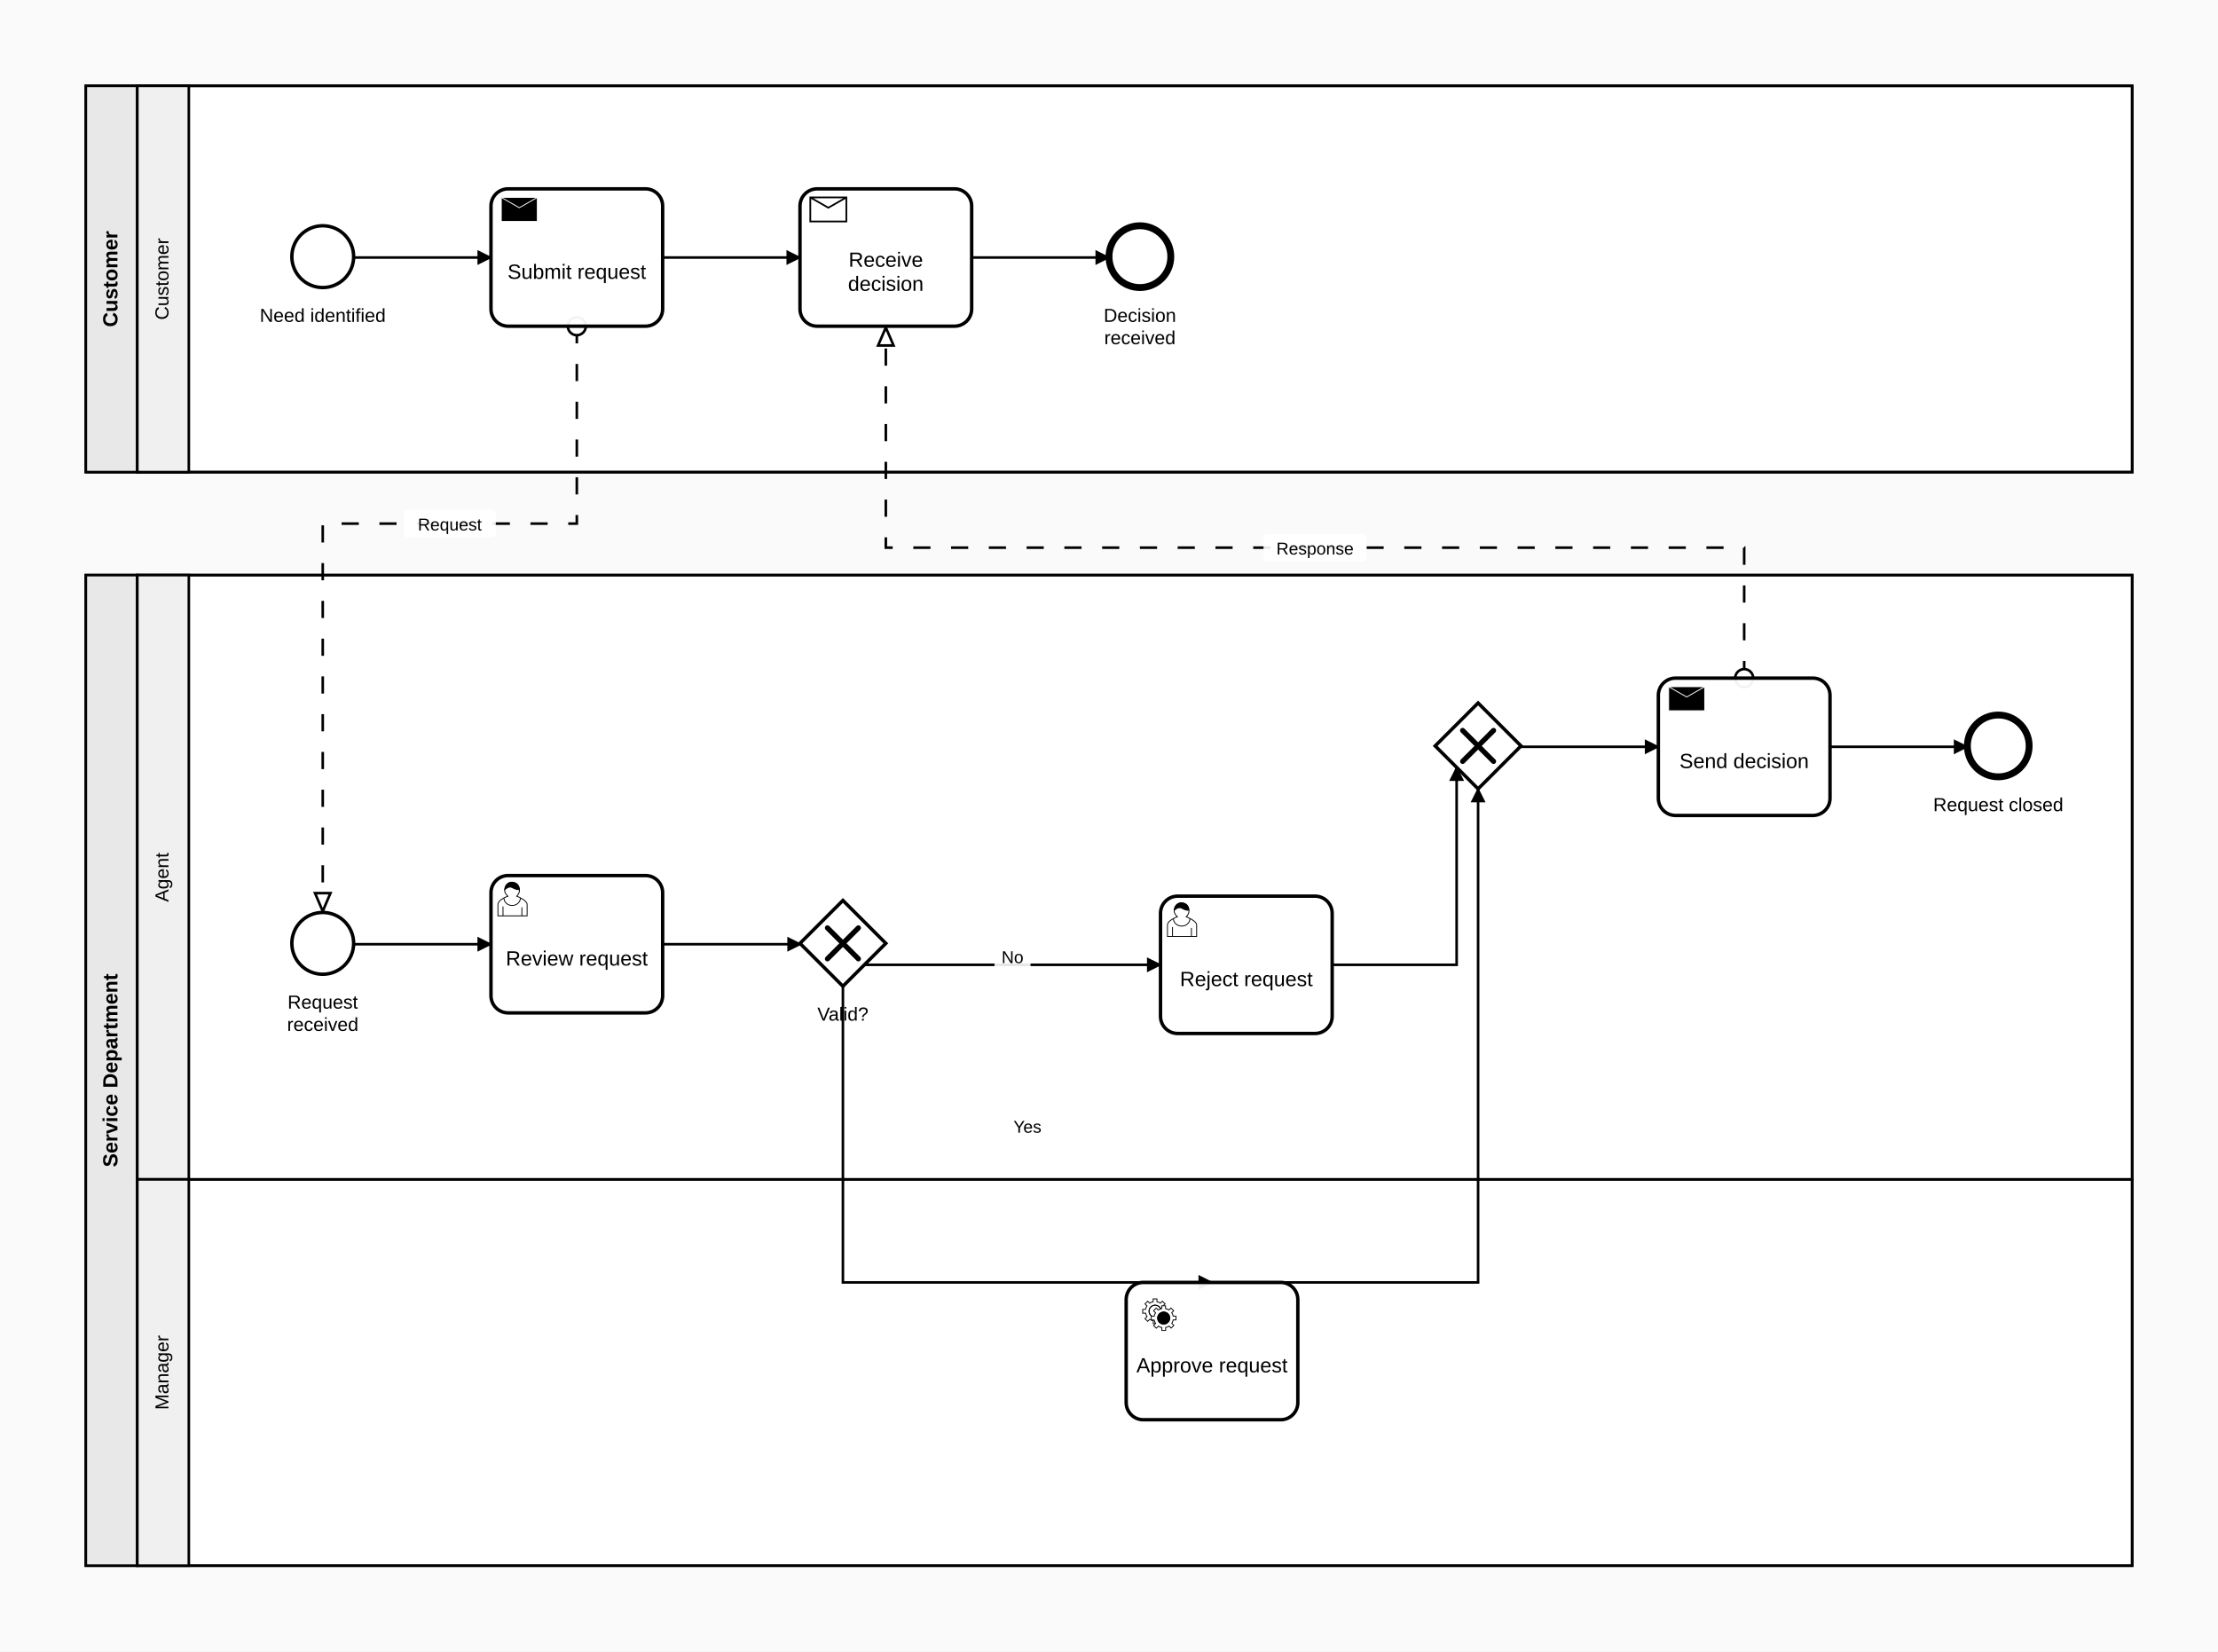
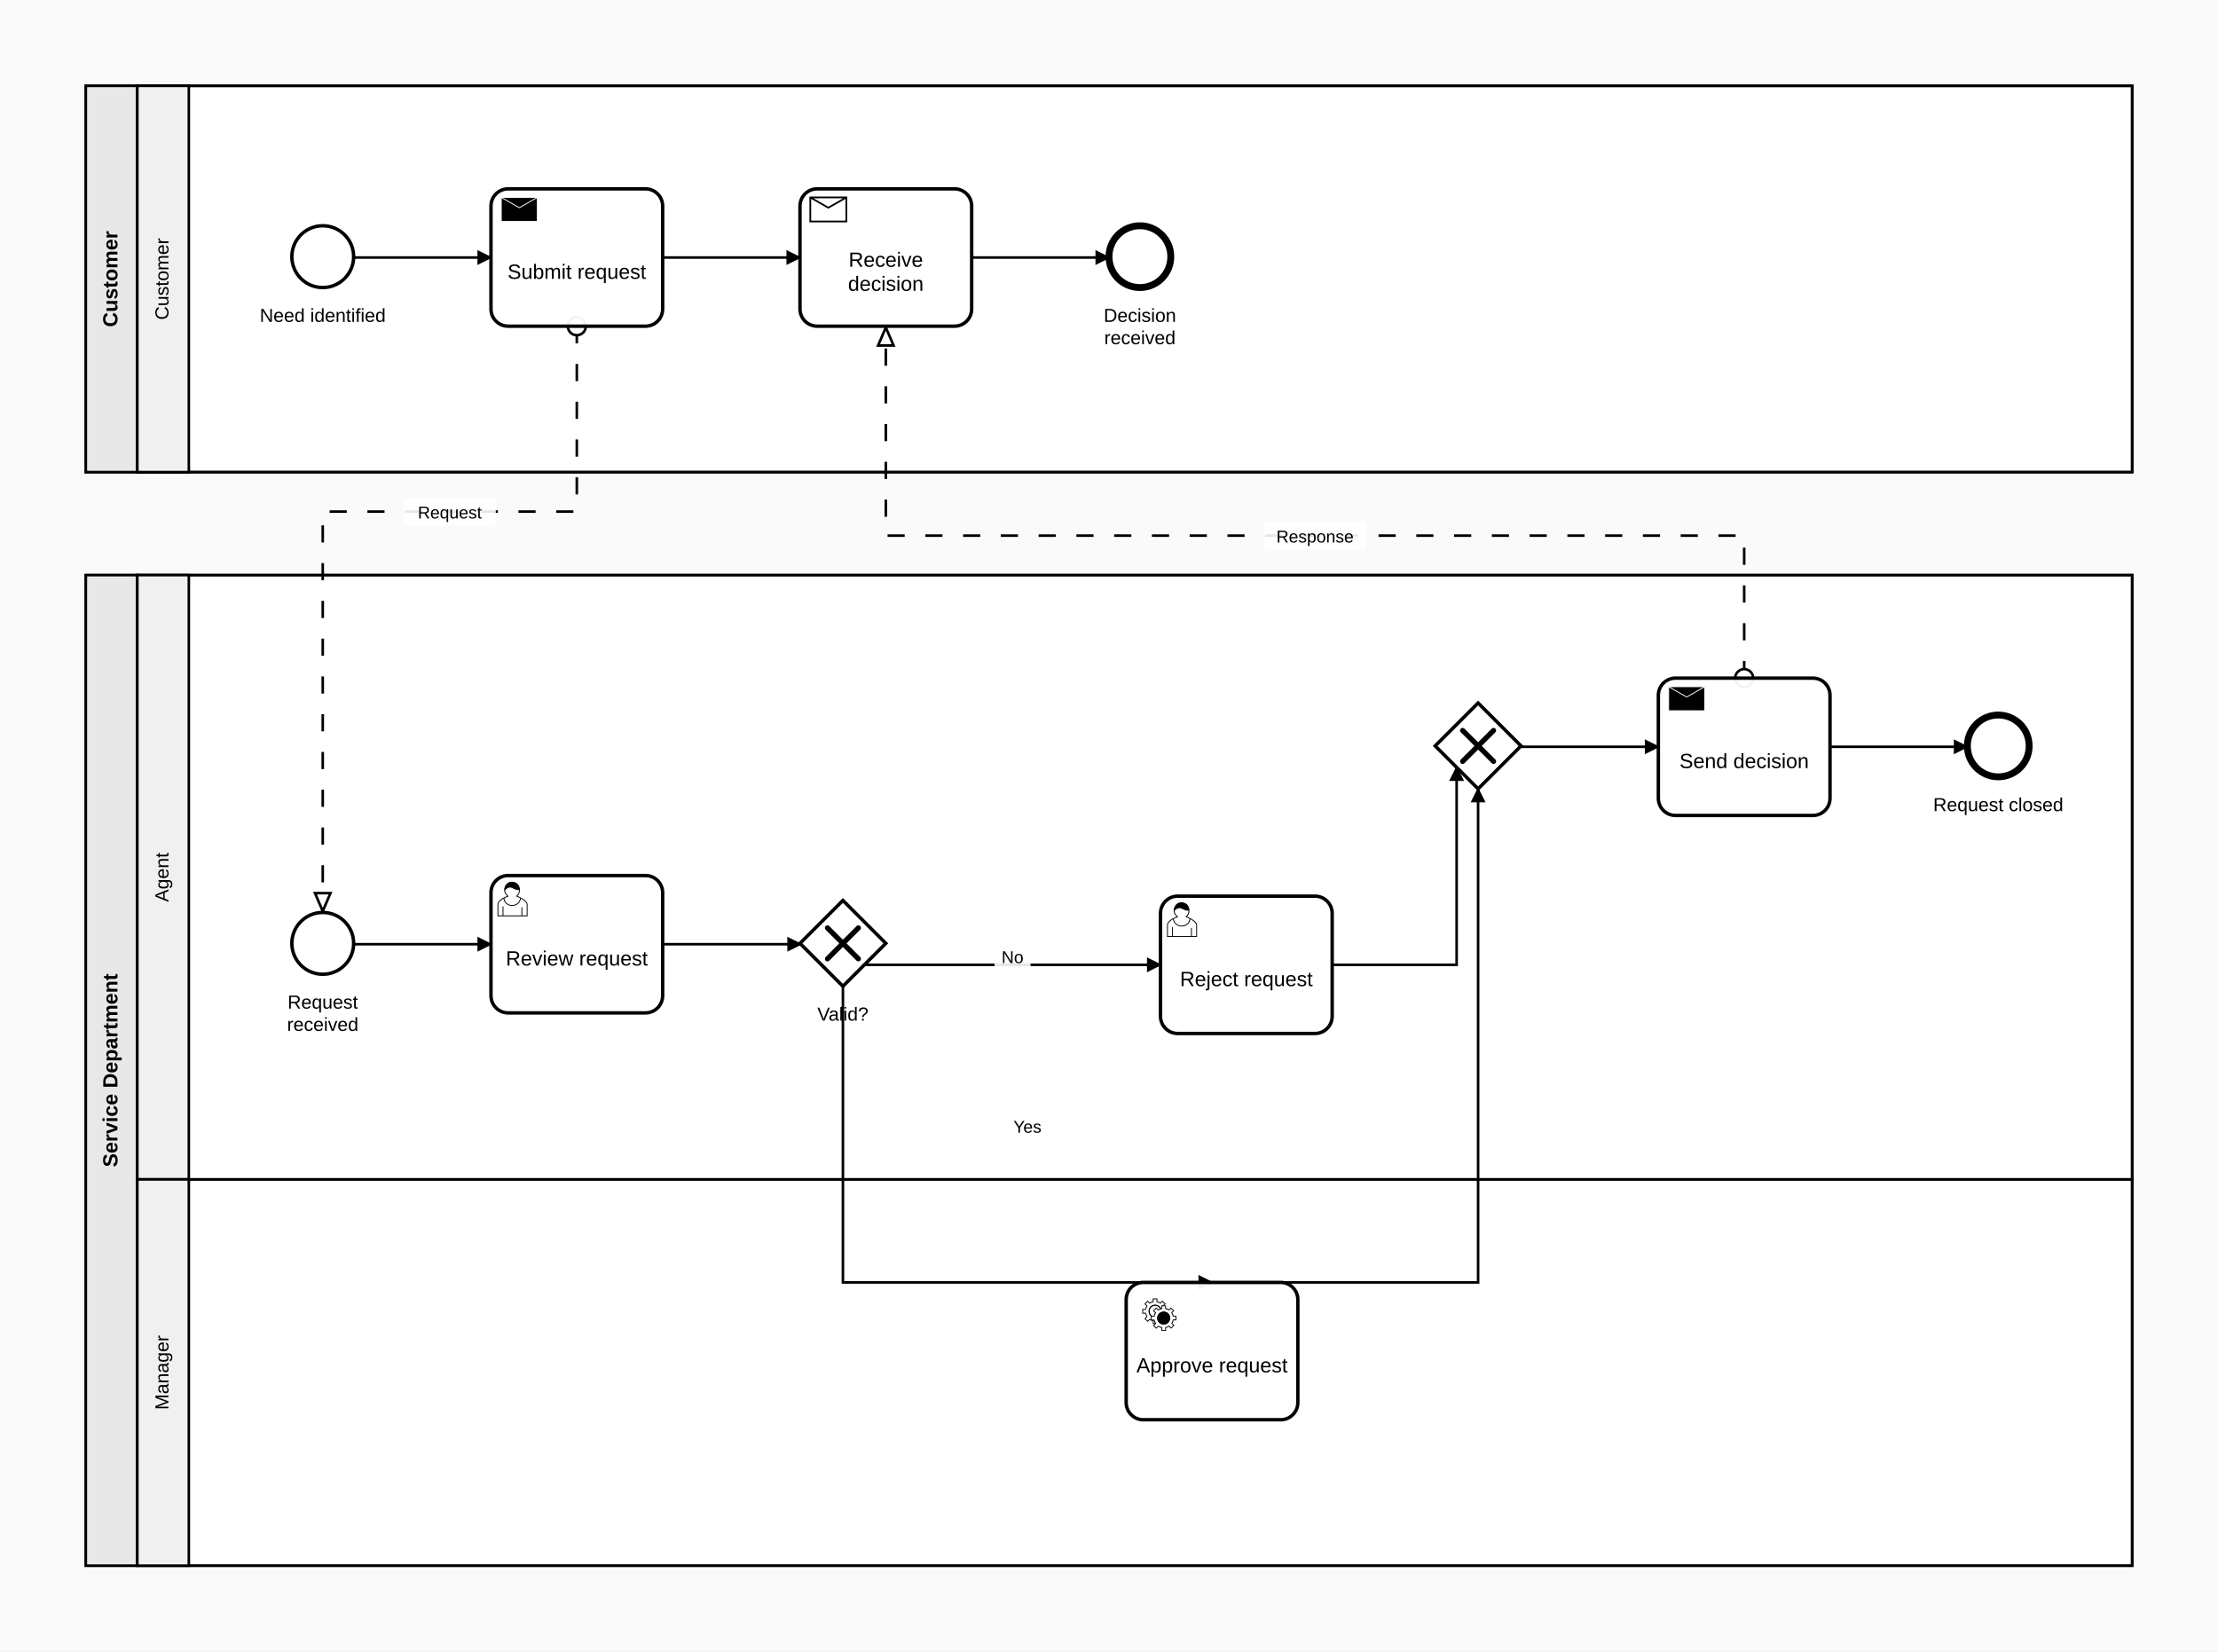
<svg xmlns="http://www.w3.org/2000/svg" width="1292" height="962" viewBox="0 0 1292 962" font-family="Arial, sans-serif">
  <defs>
    <marker id="seq-end" viewBox="0 0 20 20" refX="11" refY="10" markerWidth="10" markerHeight="10" orient="auto">
      <path d="M 1 5 L 11 10 L 1 15 Z" fill="#000000" stroke="#000000" stroke-width="1" />
    </marker>
    <marker id="seq-default-src" viewBox="0 0 20 20" refX="6" refY="10" markerWidth="10" markerHeight="10" orient="auto">
      <path d="M 6 3 L 10 17" stroke="#000000" stroke-width="1.5" />
    </marker>
    <marker id="seq-conditional-src" viewBox="0 0 20 20" refX="1" refY="10" markerWidth="12" markerHeight="12" orient="auto">
      <path d="M 1 10 L 8 6 L 15 10 L 8 14 Z" fill="#ffffff" stroke="#000000" stroke-width="1" />
    </marker>
    <marker id="msg-start" viewBox="0 0 20 20" refX="6" refY="6" markerWidth="20" markerHeight="20" orient="auto">
      <circle cx="6" cy="6" r="3.5" fill="#ffffff" stroke="#000000" stroke-width="1" />
    </marker>
    <marker id="msg-end" viewBox="0 0 20 20" refX="8.5" refY="5" markerWidth="20" markerHeight="20" orient="auto">
      <path d="m 1 5 l 0 -3 l 7 3 l -7 3 z" fill="#ffffff" stroke="#000000" stroke-width="1" stroke-linecap="butt" />
    </marker>
    <marker id="assoc-end" viewBox="0 0 20 20" refX="11" refY="10" markerWidth="10" markerHeight="10" orient="auto">
      <path d="M 1 5 L 11 10 L 1 15" fill="none" stroke="#000000" stroke-width="1.5" />
    </marker>
  </defs>
  <rect width="1292" height="962" fill="#fafafa" />
  <rect x="50" y="50" width="1192" height="225" fill="#ffffff" stroke="#000000" stroke-width="1.5" />
  <rect x="50" y="50" width="30" height="225" fill="#e8e8e8" stroke="#000000" stroke-width="1.5" />
  <text x="65" y="162.5" text-anchor="middle" dominant-baseline="middle" font-size="12" font-weight="bold" fill="#000000" transform="rotate(-90,65,162.5)">Customer</text>
  <rect x="50" y="335" width="1192" height="577" fill="#ffffff" stroke="#000000" stroke-width="1.5" />
  <rect x="50" y="335" width="30" height="577" fill="#e8e8e8" stroke="#000000" stroke-width="1.5" />
  <text x="65" y="623.5" text-anchor="middle" dominant-baseline="middle" font-size="12" font-weight="bold" fill="#000000" transform="rotate(-90,65,623.5)">Service Department</text>
  <rect x="80" y="50" width="1162" height="225" fill="#ffffff" fill-opacity="0.25" stroke="#000000" stroke-width="1.5" />
  <rect x="80" y="50" width="30" height="225" fill="#f0f0f0" stroke="#000000" stroke-width="1.5" />
  <text x="95" y="162.5" text-anchor="middle" dominant-baseline="middle" font-size="11" fill="#000000" transform="rotate(-90,95,162.5)">Customer</text>
  <rect x="80" y="335" width="1162" height="352" fill="#ffffff" fill-opacity="0.25" stroke="#000000" stroke-width="1.5" />
  <rect x="80" y="335" width="30" height="352" fill="#f0f0f0" stroke="#000000" stroke-width="1.5" />
  <text x="95" y="511" text-anchor="middle" dominant-baseline="middle" font-size="11" fill="#000000" transform="rotate(-90,95,511)">Agent</text>
  <rect x="80" y="687" width="1162" height="225" fill="#ffffff" fill-opacity="0.25" stroke="#000000" stroke-width="1.5" />
  <rect x="80" y="687" width="30" height="225" fill="#f0f0f0" stroke="#000000" stroke-width="1.5" />
  <text x="95" y="799.5" text-anchor="middle" dominant-baseline="middle" font-size="11" fill="#000000" transform="rotate(-90,95,799.5)">Manager</text>
  <path d="M 206 150 L 286 150" stroke="#000000" stroke-width="1.5" fill="none" marker-end="url(#seq-end)" />
  <path d="M 386 150 L 466 150" stroke="#000000" stroke-width="1.5" fill="none" marker-end="url(#seq-end)" />
  <path d="M 566 150 L 646 150" stroke="#000000" stroke-width="1.5" fill="none" marker-end="url(#seq-end)" />
  <path d="M 206 550 L 286 550" stroke="#000000" stroke-width="1.5" fill="none" marker-end="url(#seq-end)" />
  <path d="M 386 550 L 466.5 550" stroke="#000000" stroke-width="1.5" fill="none" marker-end="url(#seq-end)" />
  <path d="M 491 574.5 L 491 747 L 706 747" stroke="#000000" stroke-width="1.5" fill="none" marker-end="url(#seq-end)" />
  <rect x="584.8" y="647.8" width="27.5" height="16" rx="2" fill="white" fill-opacity="0.9" />
  <text x="598.5" y="659.8" text-anchor="middle" font-size="10" fill="#000000">Yes</text>
  <path d="M 503.5 562 L 676 562" stroke="#000000" stroke-width="1.5" fill="none" marker-end="url(#seq-end)" />
  <rect x="579.3" y="549" width="21" height="16" rx="2" fill="white" fill-opacity="0.9" />
  <text x="589.8" y="561" text-anchor="middle" font-size="10" fill="#000000">No</text>
  <path d="M 706 747 L 861 747 L 861 459.5" stroke="#000000" stroke-width="1.5" fill="none" marker-end="url(#seq-end)" />
  <path d="M 776 562 L 848.5 562 L 848.5 447" stroke="#000000" stroke-width="1.5" fill="none" marker-end="url(#seq-end)" />
  <path d="M 885.5 435 L 966 435" stroke="#000000" stroke-width="1.5" fill="none" marker-end="url(#seq-end)" />
  <path d="M 1066 435 L 1146 435" stroke="#000000" stroke-width="1.5" fill="none" marker-end="url(#seq-end)" />
-   <path d="M 336 190 L 336 305 L 188 305 L 188 531.5" stroke="#000000" stroke-width="1.5" fill="none" stroke-dasharray="10,12" marker-start="url(#msg-start)" marker-end="url(#msg-end)" />
-   <rect x="235.3" y="297" width="53.5" height="16" rx="2" fill="white" fill-opacity="0.9" />
-   <text x="262" y="309" text-anchor="middle" font-size="10" fill="#000000">Request</text>
-   <path d="M 1016 395 L 1016 319 L 516 319 L 516 190" stroke="#000000" stroke-width="1.5" fill="none" stroke-dasharray="10,12" marker-start="url(#msg-start)" marker-end="url(#msg-end)" />
-   <rect x="736" y="311" width="60" height="16" rx="2" fill="white" fill-opacity="0.9" />
-   <text x="766" y="323" text-anchor="middle" font-size="10" fill="#000000">Response</text>
+   <path d="M 336 190 L 336 298 L 188 298 L 188 531.5" stroke="#000000" stroke-width="1.5" fill="none" stroke-dasharray="10,12" marker-start="url(#msg-start)" marker-end="url(#msg-end)" />
+   <rect x="235.3" y="290" width="53.5" height="16" rx="2" fill="white" fill-opacity="0.9" />
+   <text x="262" y="302" text-anchor="middle" font-size="10" fill="#000000">Request</text>
+   <path d="M 1016 395 L 1016 312 L 516 312 L 516 190" stroke="#000000" stroke-width="1.5" fill="none" stroke-dasharray="10,12" marker-start="url(#msg-start)" marker-end="url(#msg-end)" />
+   <rect x="736" y="304" width="60" height="16" rx="2" fill="white" fill-opacity="0.9" />
+   <text x="766" y="316" text-anchor="middle" font-size="10" fill="#000000">Response</text>
  <circle cx="188" cy="149.5" r="18" fill="#ffffff" fill-opacity="0.95" stroke="#000000" stroke-width="2" />
  <text x="188" y="187.5" text-anchor="middle" font-size="11" fill="#000000">Need identified</text>
  <rect x="286" y="110" width="100" height="80" rx="10" ry="10" fill="#ffffff" fill-opacity="0.95" stroke="#000000" stroke-width="2" />
  <g>
    <path d="m 292,115 l 0,14 l 21,0 l 0,-14 z l 10.5,6 l 10.5,-6" fill="#000000" stroke="#ffffff" stroke-width="0.5" />
  </g>
  <text x="336" y="159" text-anchor="middle" dominant-baseline="middle" font-size="12" fill="#000000">Submit request</text>
  <rect x="466" y="110" width="100" height="80" rx="10" ry="10" fill="#ffffff" fill-opacity="0.95" stroke="#000000" stroke-width="2" />
  <g>
    <path d="m 472,115 l 0,14 l 21,0 l 0,-14 z l 10.5,6 l 10.5,-6" fill="#ffffff" stroke="#000000" stroke-width="1" />
  </g>
  <text x="516" y="152" text-anchor="middle" dominant-baseline="middle" font-size="12" fill="#000000">Receive</text>
  <text x="516" y="166" text-anchor="middle" dominant-baseline="middle" font-size="12" fill="#000000">decision</text>
  <circle cx="664" cy="149.5" r="18" fill="#ffffff" fill-opacity="0.95" stroke="#000000" stroke-width="4" />
  <text x="664" y="187.5" text-anchor="middle" font-size="11" fill="#000000">Decision</text>
  <text x="664" y="200.5" text-anchor="middle" font-size="11" fill="#000000">received</text>
  <circle cx="188" cy="549.5" r="18" fill="#ffffff" fill-opacity="0.95" stroke="#000000" stroke-width="2" />
  <text x="188" y="587.5" text-anchor="middle" font-size="11" fill="#000000">Request</text>
  <text x="188" y="600.5" text-anchor="middle" font-size="11" fill="#000000">received</text>
  <rect x="286" y="510" width="100" height="80" rx="10" ry="10" fill="#ffffff" fill-opacity="0.95" stroke="#000000" stroke-width="2" />
  <g>
    <path d="m 301,522 c 0.909,-0.845 1.594,-2.049 1.594,-3.385 0,-2.554 -1.805,-4.622 -4.357,-4.622 -2.552,0 -4.288,2.068 -4.288,4.622 0,1.348 0.974,2.562 1.896,3.405 -0.529,0.187 -5.669,2.097 -5.794,4.756 v 6.718 h 17 v -6.718 c 0,-2.298 -5.528,-4.595 -6.051,-4.776 z m -8,6 l 0,5.5 m 11,0 l 0,-5" fill="#ffffff" stroke="#000000" stroke-width="0.5" />
    <path d="m 303.162,523.009 c 0,2.447 -2.158,4.431 -4.821,4.431 -2.665,0 -4.822,-1.981 -4.822,-4.431" fill="none" stroke="#000000" stroke-width="0.5" />
    <path d="m 294.1,518.2 c 0,0 2.251,-2.358 4.274,-1.177 2.024,1.181 4.221,1.537 4.124,0.965 -0.098,-0.57 -0.117,-3.791 -4.191,-4.136 -3.575,0.001 -4.208,3.367 -4.207,4.348 z" fill="#000000" stroke="#000000" stroke-width="0.5" />
  </g>
  <text x="336" y="559" text-anchor="middle" dominant-baseline="middle" font-size="12" fill="#000000">Review request</text>
  <polygon points="491,524.5 516,549.5 491,574.5 466,549.5" fill="#ffffff" fill-opacity="0.95" stroke="#000000" stroke-width="2" />
  <line x1="482" y1="540.5" x2="500" y2="558.5" stroke="#000000" stroke-width="3" stroke-linecap="round" />
  <line x1="500" y1="540.5" x2="482" y2="558.5" stroke="#000000" stroke-width="3" stroke-linecap="round" />
  <text x="491" y="594.5" text-anchor="middle" font-size="11" fill="#000000">Valid?</text>
  <rect x="656" y="747" width="100" height="80" rx="10" ry="10" fill="#ffffff" fill-opacity="0.95" stroke="#000000" stroke-width="2" />
  <g>
    <path d="m 674,771 v -1.713 c 0.352,-0.071 0.704,-0.178 1.048,-0.321 0.344,-0.145 0.666,-0.321 0.966,-0.521 l 1.194,1.18 1.567,-1.577 -1.195,-1.18 c 0.403,-0.614 0.683,-1.299 0.825,-2.018 l 1.622,-0.01 v -2.22 l -1.637,0.01 c -0.073,-0.352 -0.178,-0.7 -0.324,-1.044 -0.145,-0.344 -0.321,-0.664 -0.523,-0.962 l 1.131,-1.136 -1.583,-1.563 -1.13,1.136 c -0.614,-0.401 -1.303,-0.681 -2.023,-0.822 l 0.009,-1.619 h -2.241 l 0.004,1.631 c -0.354,0.074 -0.705,0.18 -1.05,0.324 -0.344,0.144 -0.665,0.321 -0.964,0.52 l -1.17,-1.158 -1.567,1.579 1.168,1.157 c -0.403,0.613 -0.683,1.298 -0.825,2.017 l -1.659,0.003 v 2.222 l 1.672,-0.006 c 0.073,0.351 0.18,0.702 0.324,1.045 0.145,0.344 0.321,0.664 0.523,0.961 l -1.199,1.197 1.584,1.56 1.196,-1.193 c 0.614,0.403 1.303,0.682 2.023,0.823 l 0.001,1.699 h 2.227 z m 0.221,-3.996 c -1.789,0.75 -3.858,-0.093 -4.61,-1.874 -0.752,-1.783 0.091,-3.846 1.88,-4.596 1.788,-0.749 3.857,0.093 4.609,1.874 0.752,1.782 -0.091,3.846 -1.879,4.596 z" fill="#ffffff" stroke="#000000" stroke-width="0.5" />
    <path d="m 674.221,767.004 c -1.789,0.75 -3.858,-0.093 -4.61,-1.874 -0.752,-1.783 0.091,-3.846 1.88,-4.596 1.788,-0.749 3.857,0.093 4.609,1.874 0.752,1.782 -0.091,3.846 -1.879,4.596 z" fill="none" stroke="#000000" stroke-width="0.5" />
    <path d="m 679,775 v -1.713 c 0.352,-0.071 0.704,-0.178 1.048,-0.321 0.344,-0.145 0.666,-0.321 0.966,-0.521 l 1.194,1.18 1.567,-1.577 -1.195,-1.18 c 0.403,-0.614 0.683,-1.299 0.825,-2.018 l 1.622,-0.01 v -2.22 l -1.637,0.01 c -0.073,-0.352 -0.178,-0.7 -0.324,-1.044 -0.145,-0.344 -0.321,-0.664 -0.523,-0.962 l 1.131,-1.136 -1.583,-1.563 -1.13,1.136 c -0.614,-0.401 -1.303,-0.681 -2.023,-0.822 l 0.009,-1.619 h -2.241 l 0.004,1.631 c -0.354,0.074 -0.705,0.18 -1.05,0.324 -0.344,0.144 -0.665,0.321 -0.964,0.52 l -1.17,-1.158 -1.567,1.579 1.168,1.157 c -0.403,0.613 -0.683,1.298 -0.825,2.017 l -1.659,0.003 v 2.222 l 1.672,-0.006 c 0.073,0.351 0.18,0.702 0.324,1.045 0.145,0.344 0.321,0.664 0.523,0.961 l -1.199,1.197 1.584,1.56 1.196,-1.193 c 0.614,0.403 1.303,0.682 2.023,0.823 l 0.001,1.699 h 2.227 z m 0.221,-3.996 c -1.789,0.75 -3.858,-0.093 -4.61,-1.874 -0.752,-1.783 0.091,-3.846 1.88,-4.596 1.788,-0.749 3.857,0.093 4.609,1.874 0.752,1.782 -0.091,3.846 -1.879,4.596 z" fill="#ffffff" stroke="#000000" stroke-width="0.5" />
    <path d="m 679.221,771.004 c -1.789,0.75 -3.858,-0.093 -4.61,-1.874 -0.752,-1.783 0.091,-3.846 1.88,-4.596 1.788,-0.749 3.857,0.093 4.609,1.874 0.752,1.782 -0.091,3.846 -1.879,4.596 z" fill="#000000" stroke="#000000" stroke-width="0.5" />
  </g>
  <text x="706" y="796" text-anchor="middle" dominant-baseline="middle" font-size="12" fill="#000000">Approve request</text>
  <rect x="676" y="522" width="100" height="80" rx="10" ry="10" fill="#ffffff" fill-opacity="0.95" stroke="#000000" stroke-width="2" />
  <g>
    <path d="m 691,534 c 0.909,-0.845 1.594,-2.049 1.594,-3.385 0,-2.554 -1.805,-4.622 -4.357,-4.622 -2.552,0 -4.288,2.068 -4.288,4.622 0,1.348 0.974,2.562 1.896,3.405 -0.529,0.187 -5.669,2.097 -5.794,4.756 v 6.718 h 17 v -6.718 c 0,-2.298 -5.528,-4.595 -6.051,-4.776 z m -8,6 l 0,5.5 m 11,0 l 0,-5" fill="#ffffff" stroke="#000000" stroke-width="0.5" />
    <path d="m 693.162,535.009 c 0,2.447 -2.158,4.431 -4.821,4.431 -2.665,0 -4.822,-1.981 -4.822,-4.431" fill="none" stroke="#000000" stroke-width="0.5" />
    <path d="m 684.1,530.2 c 0,0 2.251,-2.358 4.274,-1.177 2.024,1.181 4.221,1.537 4.124,0.965 -0.098,-0.57 -0.117,-3.791 -4.191,-4.136 -3.575,0.001 -4.208,3.367 -4.207,4.348 z" fill="#000000" stroke="#000000" stroke-width="0.5" />
  </g>
  <text x="726" y="571" text-anchor="middle" dominant-baseline="middle" font-size="12" fill="#000000">Reject request</text>
  <polygon points="861,409.5 886,434.5 861,459.5 836,434.5" fill="#ffffff" fill-opacity="0.95" stroke="#000000" stroke-width="2" />
  <line x1="852" y1="425.5" x2="870" y2="443.5" stroke="#000000" stroke-width="3" stroke-linecap="round" />
  <line x1="870" y1="425.5" x2="852" y2="443.5" stroke="#000000" stroke-width="3" stroke-linecap="round" />
  <rect x="966" y="395" width="100" height="80" rx="10" ry="10" fill="#ffffff" fill-opacity="0.95" stroke="#000000" stroke-width="2" />
  <g>
    <path d="m 972,400 l 0,14 l 21,0 l 0,-14 z l 10.5,6 l 10.5,-6" fill="#000000" stroke="#ffffff" stroke-width="0.5" />
  </g>
  <text x="1016" y="444" text-anchor="middle" dominant-baseline="middle" font-size="12" fill="#000000">Send decision</text>
  <circle cx="1164" cy="434.5" r="18" fill="#ffffff" fill-opacity="0.95" stroke="#000000" stroke-width="4" />
  <text x="1164" y="472.5" text-anchor="middle" font-size="11" fill="#000000">Request closed</text>
</svg>
